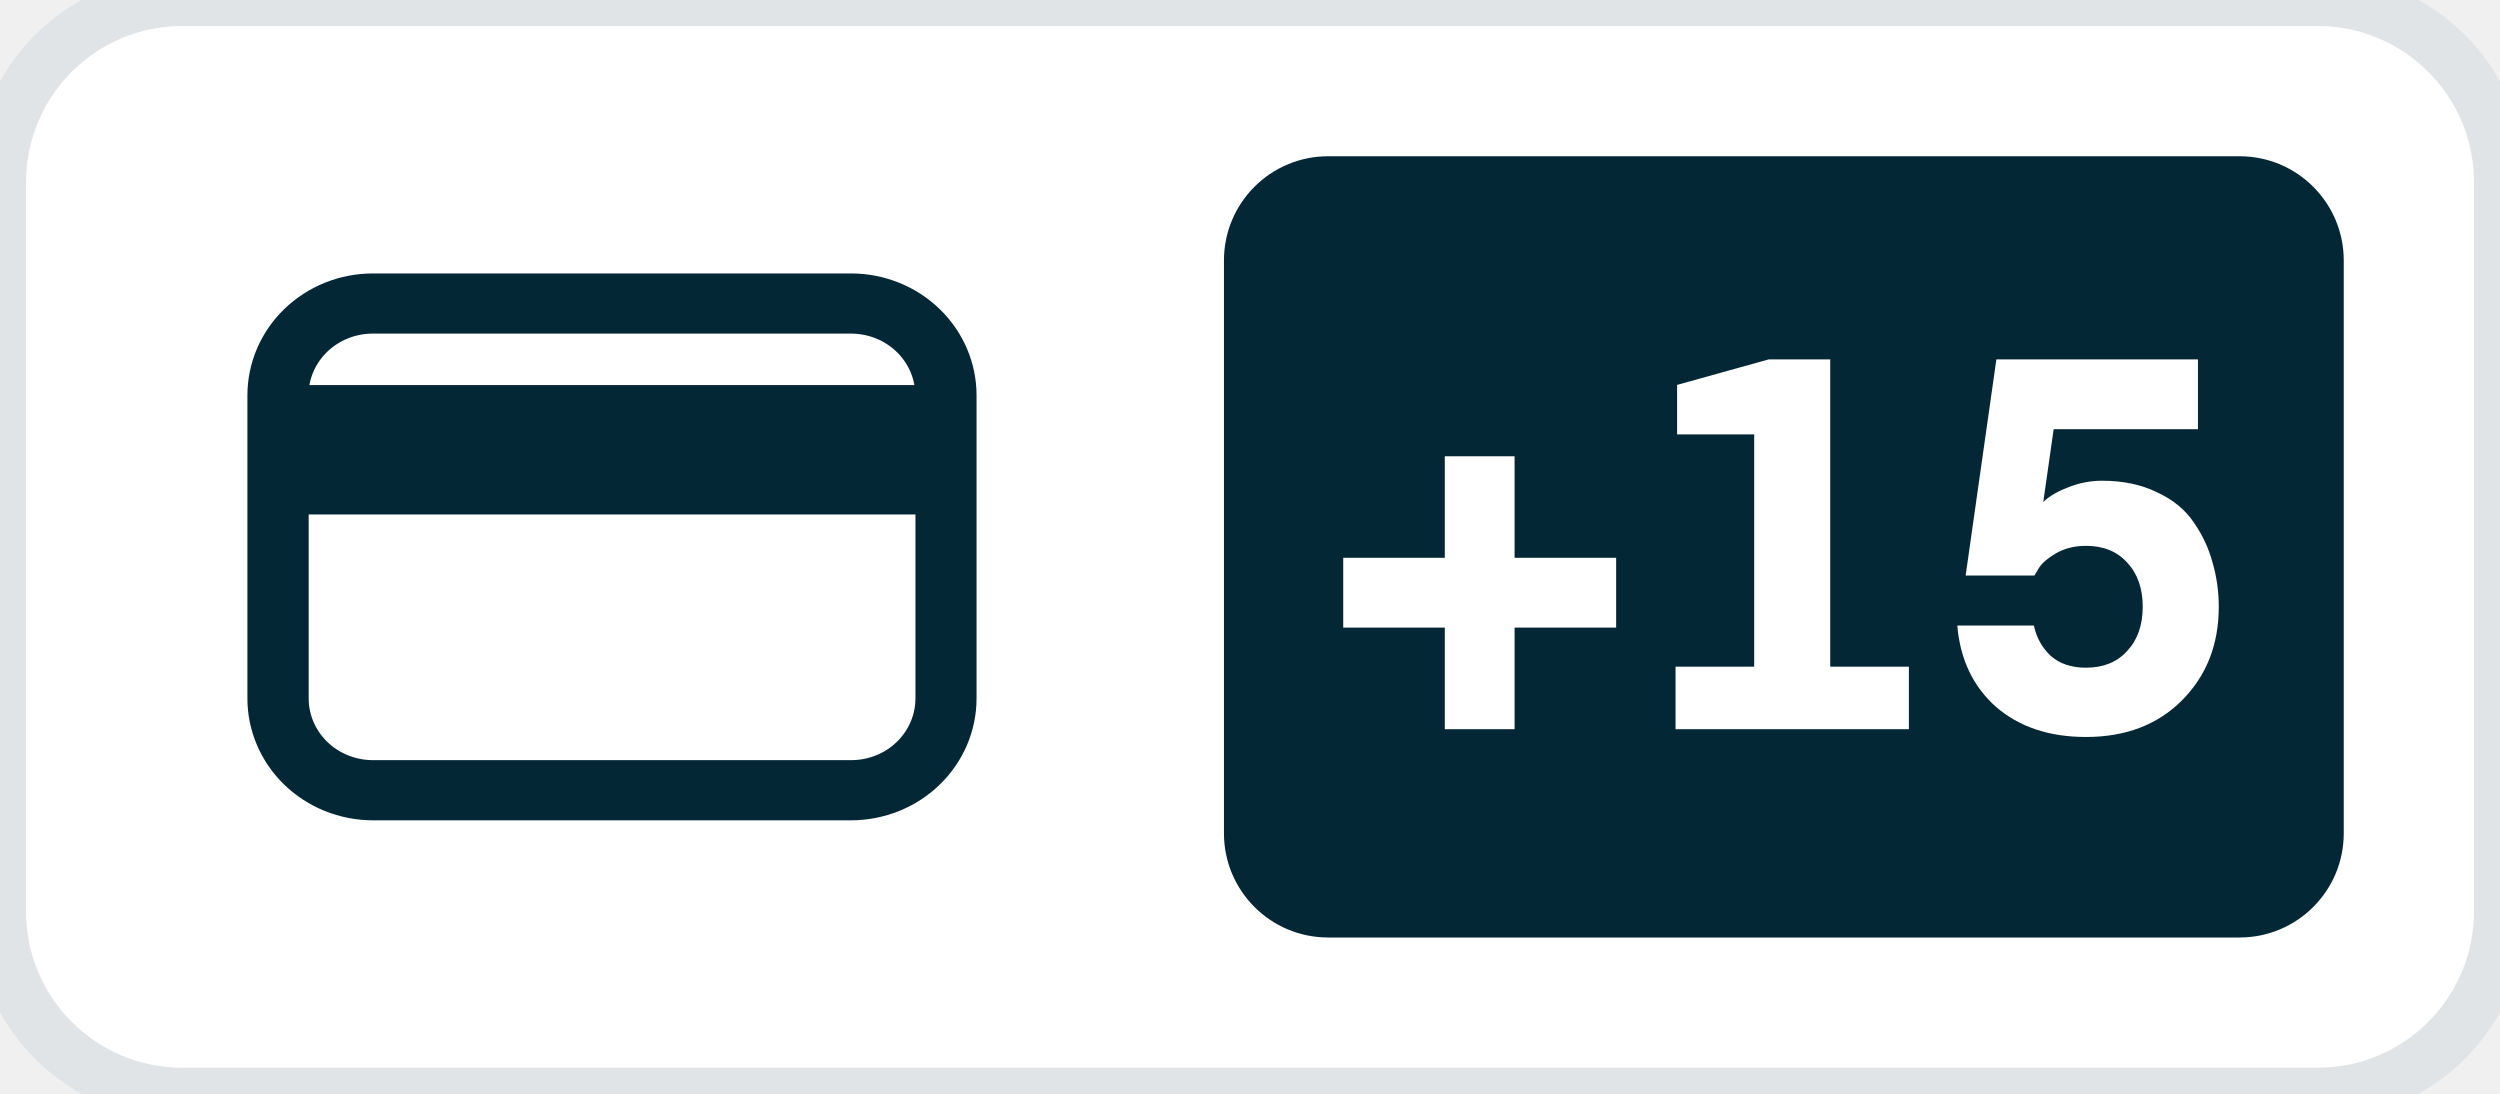
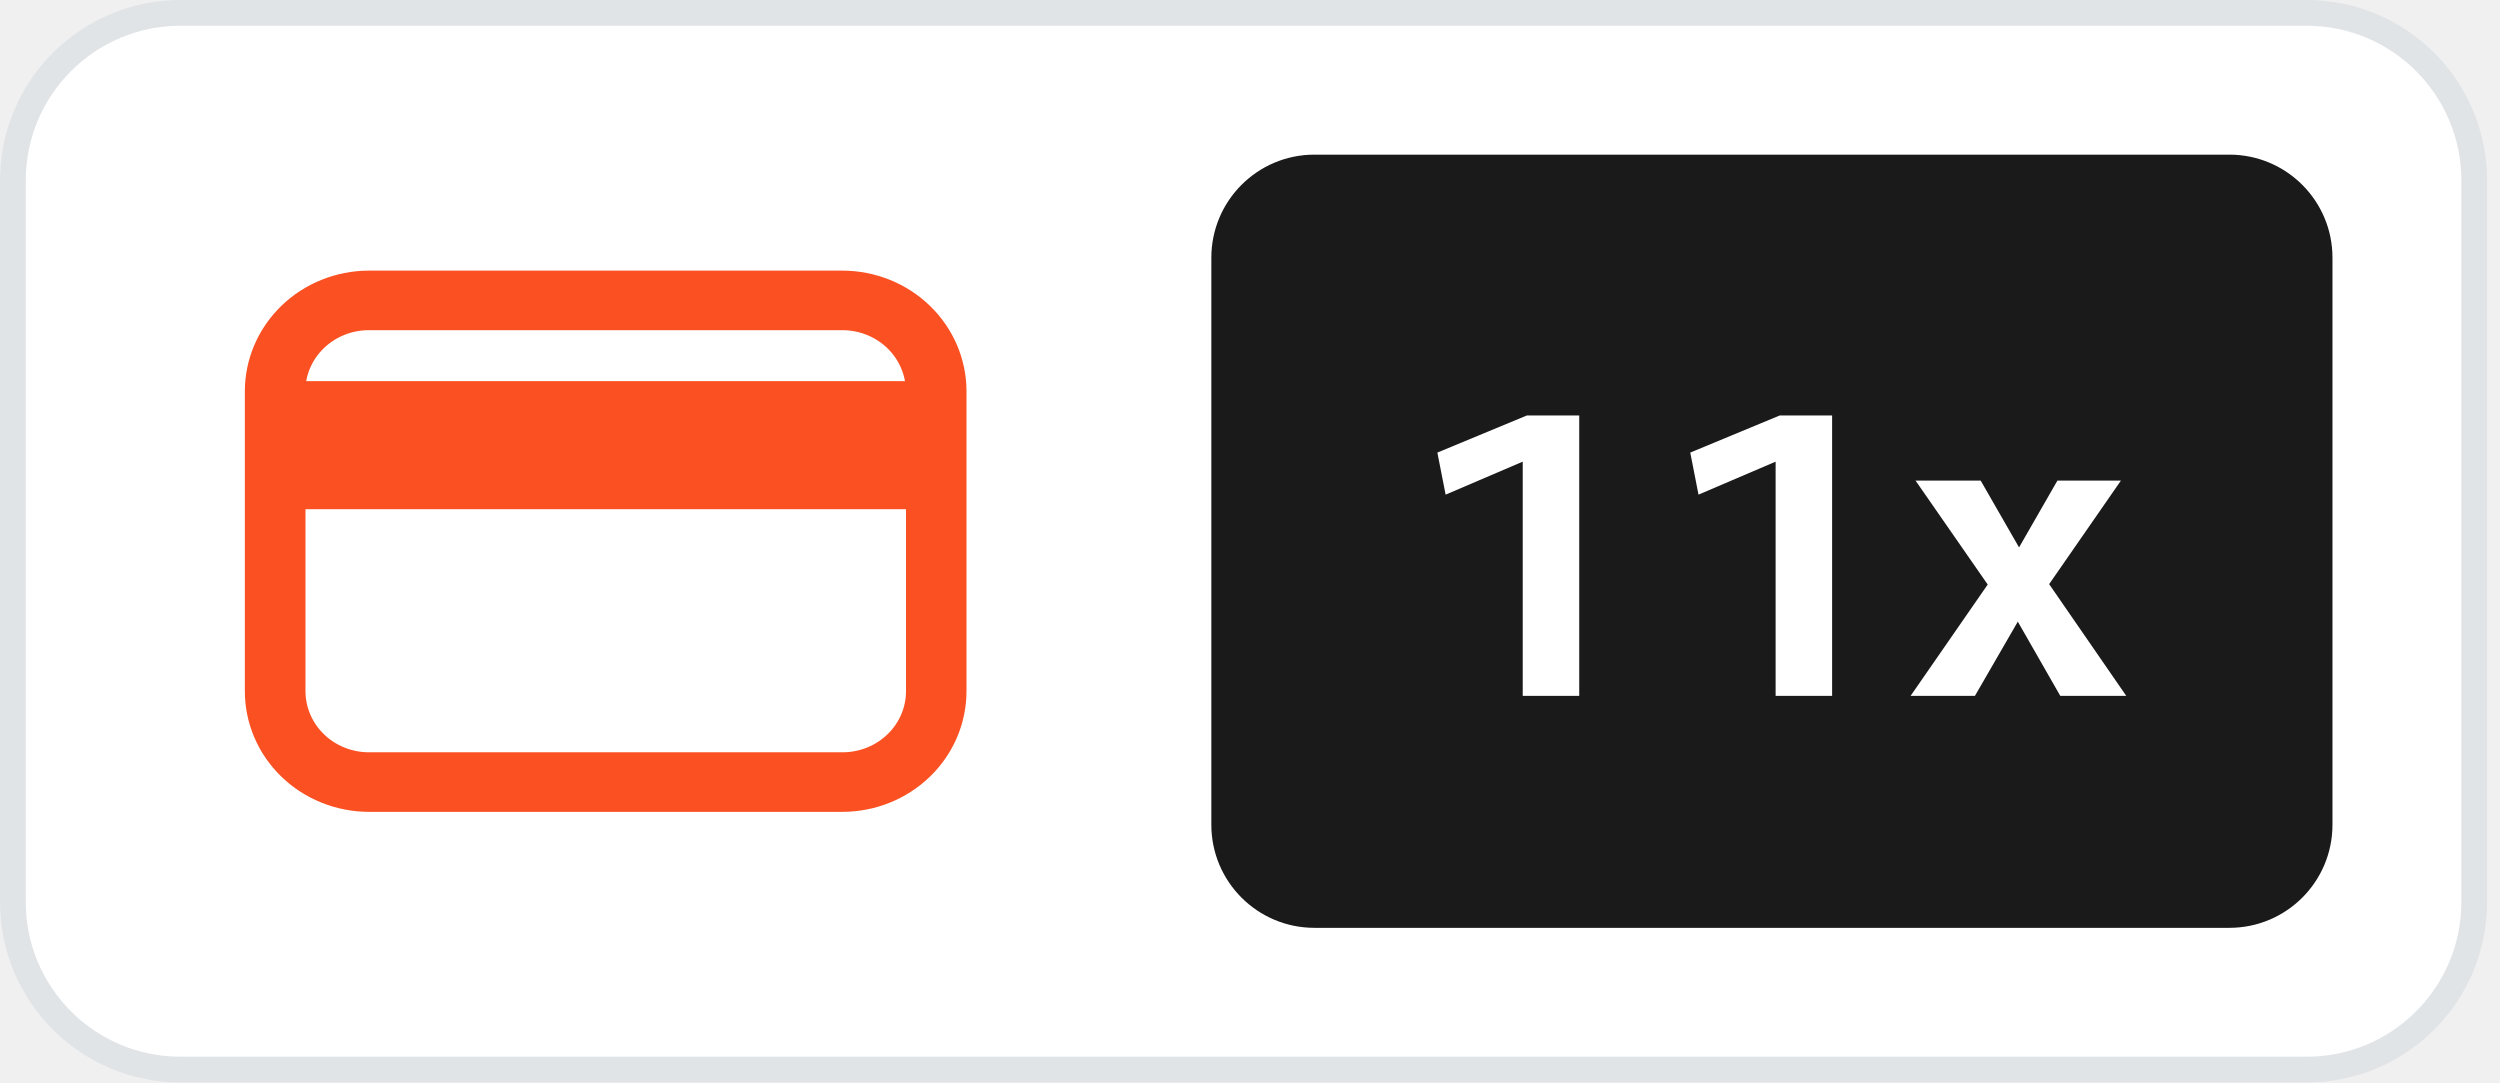
- <svg xmlns="http://www.w3.org/2000/svg" width="96" height="42" viewBox="0 0 96 42" fill="none">
-   <path d="M0 7C0 3.134 3.134 0 7 0H89C92.866 0 96 3.134 96 7V35C96 38.866 92.866 42 89 42H7C3.134 42 0 38.866 0 35V7Z" fill="white" />
-   <path d="M32.686 11H14.314C13.169 11.002 12.071 11.444 11.262 12.229C10.453 13.014 9.999 14.078 10 15.188V26.812C9.999 27.922 10.453 28.986 11.262 29.771C12.071 30.556 13.169 30.998 14.314 31H32.686C33.831 30.998 34.929 30.556 35.738 29.771C36.547 28.986 37.001 27.922 37 26.812V15.188C37.001 14.078 36.547 13.014 35.738 12.229C34.929 11.444 33.831 11.002 32.686 11ZM14.314 12.311H32.686C33.075 12.311 33.461 12.386 33.821 12.531C34.18 12.675 34.507 12.887 34.782 13.155C35.057 13.422 35.275 13.739 35.423 14.088C35.572 14.437 35.648 14.81 35.647 15.188V15.287H11.347V15.188C11.346 14.81 11.422 14.436 11.571 14.086C11.72 13.737 11.938 13.42 12.214 13.153C12.49 12.885 12.817 12.673 13.177 12.529C13.538 12.384 13.924 12.31 14.314 12.311ZM32.686 29.689H14.314C13.925 29.689 13.539 29.614 13.179 29.469C12.82 29.325 12.493 29.113 12.218 28.845C11.943 28.578 11.725 28.261 11.577 27.912C11.428 27.563 11.352 27.19 11.353 26.812V19.256H35.653V26.812C35.654 27.19 35.578 27.564 35.429 27.913C35.28 28.263 35.062 28.58 34.786 28.847C34.51 29.115 34.183 29.327 33.823 29.471C33.462 29.616 33.076 29.69 32.686 29.689Z" fill="#042736" stroke="#042736" />
-   <rect x="47" y="6" width="43" height="30" rx="4" fill="#042736" />
-   <path d="M55.48 17.52H58.16V21.42H62.06V24.1H58.16V28H55.48V24.1H51.58V21.42H55.48V17.52ZM73.301 25.6V28H64.341V25.6H67.361V16.68H64.401V14.78L67.921 13.8H70.281V25.6H73.301ZM75.481 22.1L76.661 13.8H84.401V16.48H78.861L78.461 19.28C78.675 19.067 78.988 18.88 79.401 18.72C79.828 18.547 80.268 18.46 80.721 18.46C81.521 18.46 82.221 18.607 82.821 18.9C83.435 19.18 83.908 19.567 84.241 20.06C84.575 20.54 84.815 21.053 84.961 21.6C85.121 22.147 85.201 22.713 85.201 23.3C85.201 24.753 84.728 25.953 83.781 26.9C82.848 27.833 81.621 28.3 80.101 28.3C78.688 28.3 77.535 27.913 76.641 27.14C75.761 26.353 75.268 25.313 75.161 24.02H78.101C78.195 24.473 78.408 24.86 78.741 25.18C79.088 25.487 79.541 25.64 80.101 25.64C80.768 25.64 81.295 25.427 81.681 25C82.081 24.573 82.281 24.007 82.281 23.3C82.281 22.593 82.081 22.027 81.681 21.6C81.295 21.173 80.768 20.96 80.101 20.96C79.675 20.96 79.295 21.053 78.961 21.24C78.641 21.427 78.421 21.613 78.301 21.8L78.121 22.1H75.481Z" fill="white" />
-   <path d="M7 1H89V-1H7V1ZM95 7V35H97V7H95ZM89 41H7V43H89V41ZM1 35V7H-1V35H1ZM7 41C3.686 41 1 38.314 1 35H-1C-1 39.418 2.582 43 7 43V41ZM95 35C95 38.314 92.314 41 89 41V43C93.418 43 97 39.418 97 35H95ZM89 1C92.314 1 95 3.686 95 7H97C97 2.582 93.418 -1 89 -1V1ZM7 -1C2.582 -1 -1 2.582 -1 7H1C1 3.686 3.686 1 7 1V-1Z" fill="#E1E4E6" />
+ <svg xmlns="http://www.w3.org/2000/svg" width="97" height="42" viewBox="0 0 97 42" fill="none">
+   <rect x="0.5" y="0.5" width="95.5" height="41" rx="6.5" fill="white" />
+   <path d="M32.686 11H14.314C13.169 11.002 12.071 11.444 11.262 12.229C10.453 13.014 9.999 14.078 10 15.188V26.812C9.999 27.922 10.453 28.986 11.262 29.771C12.071 30.556 13.169 30.998 14.314 31H32.686C33.831 30.998 34.929 30.556 35.738 29.771C36.547 28.986 37.001 27.922 37 26.812V15.188C37.001 14.078 36.547 13.014 35.738 12.229C34.929 11.444 33.831 11.002 32.686 11ZM14.314 12.311H32.686C33.075 12.311 33.461 12.386 33.821 12.531C34.18 12.675 34.507 12.887 34.782 13.155C35.057 13.422 35.275 13.739 35.423 14.088C35.572 14.437 35.648 14.81 35.647 15.188V15.287H11.347V15.188C11.346 14.81 11.422 14.436 11.571 14.086C11.72 13.737 11.938 13.42 12.214 13.153C12.49 12.885 12.817 12.673 13.177 12.529C13.538 12.384 13.924 12.31 14.314 12.311ZM32.686 29.689H14.314C13.925 29.689 13.539 29.614 13.179 29.469C12.82 29.325 12.493 29.113 12.218 28.845C11.943 28.578 11.725 28.261 11.577 27.912C11.428 27.563 11.352 27.19 11.353 26.812V19.256H35.653V26.812C35.654 27.19 35.578 27.564 35.429 27.913C35.28 28.263 35.062 28.58 34.786 28.847C34.51 29.115 34.183 29.327 33.823 29.471C33.462 29.616 33.076 29.69 32.686 29.689Z" fill="#FA5022" stroke="#FA5022" />
+   <rect x="47" y="6" width="43.5" height="30" rx="4" fill="#1A1A1A" />
+   <path d="M56.09 19.192L55.77 17.56L59.242 16.12H61.274V27H59.082V17.912L56.09 19.192ZM65.902 19.192L65.582 17.56L69.054 16.12H71.086V27H68.894V17.912L65.902 19.192ZM76.627 27H74.131L77.123 22.68L74.323 18.648H76.851L78.339 21.24L79.827 18.648H82.291L79.507 22.664L82.499 27H79.939L78.291 24.12L76.627 27Z" fill="white" />
+   <rect x="0.5" y="0.5" width="95.5" height="41" rx="6.5" stroke="#E1E4E6" />
</svg>
